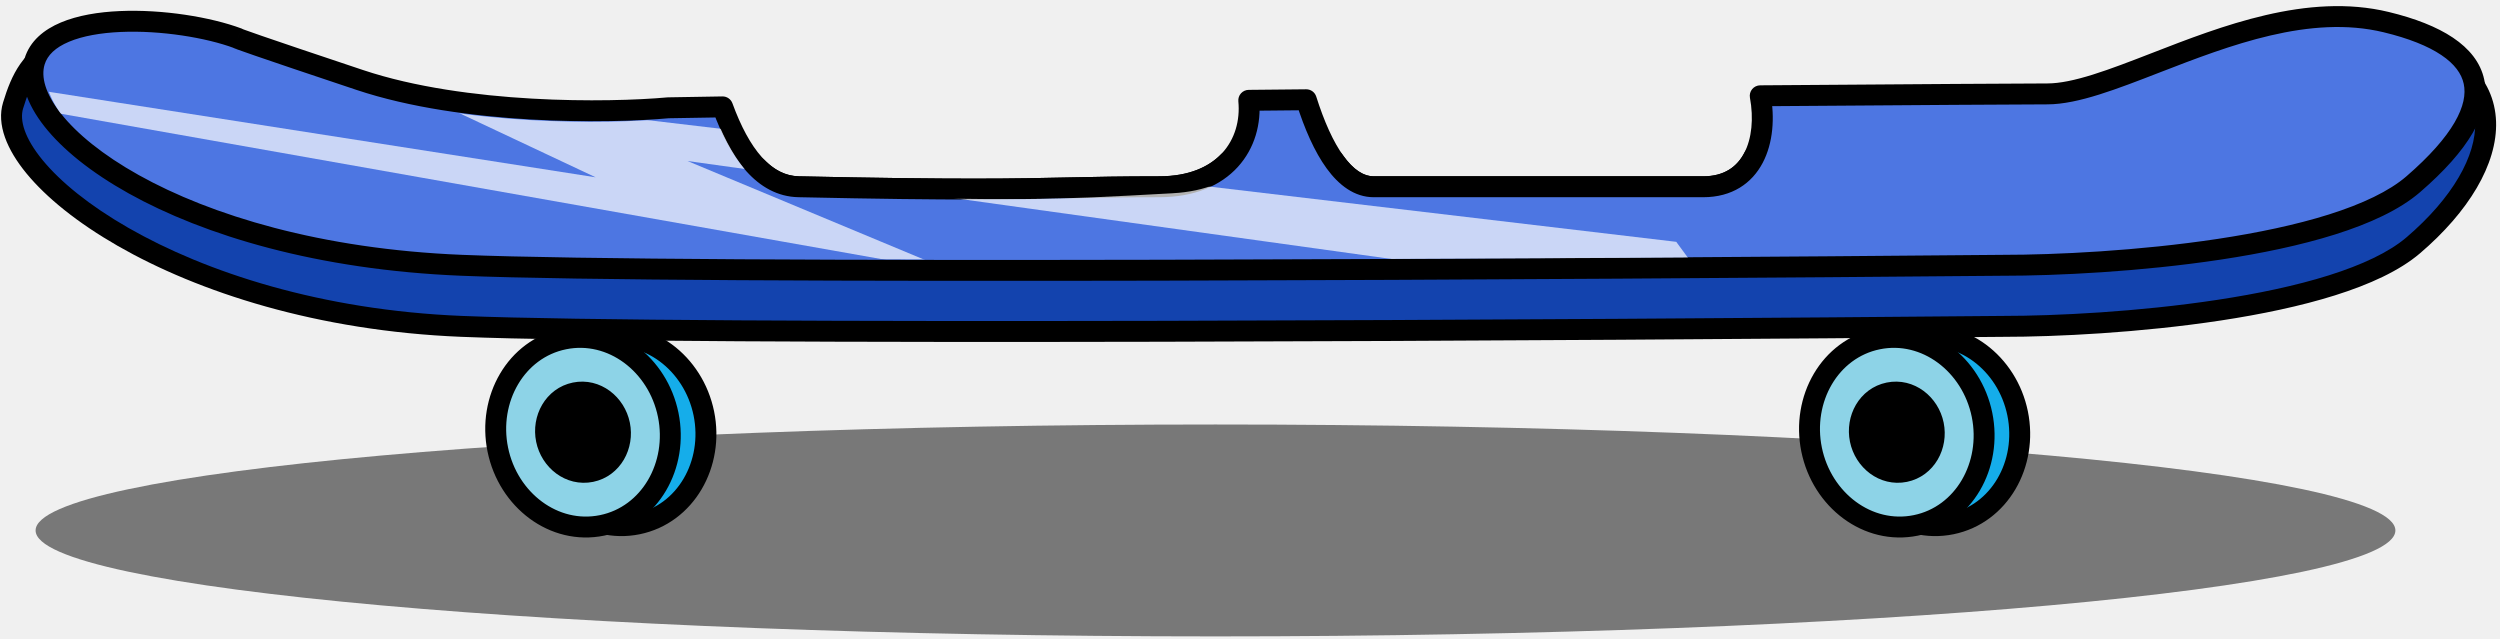
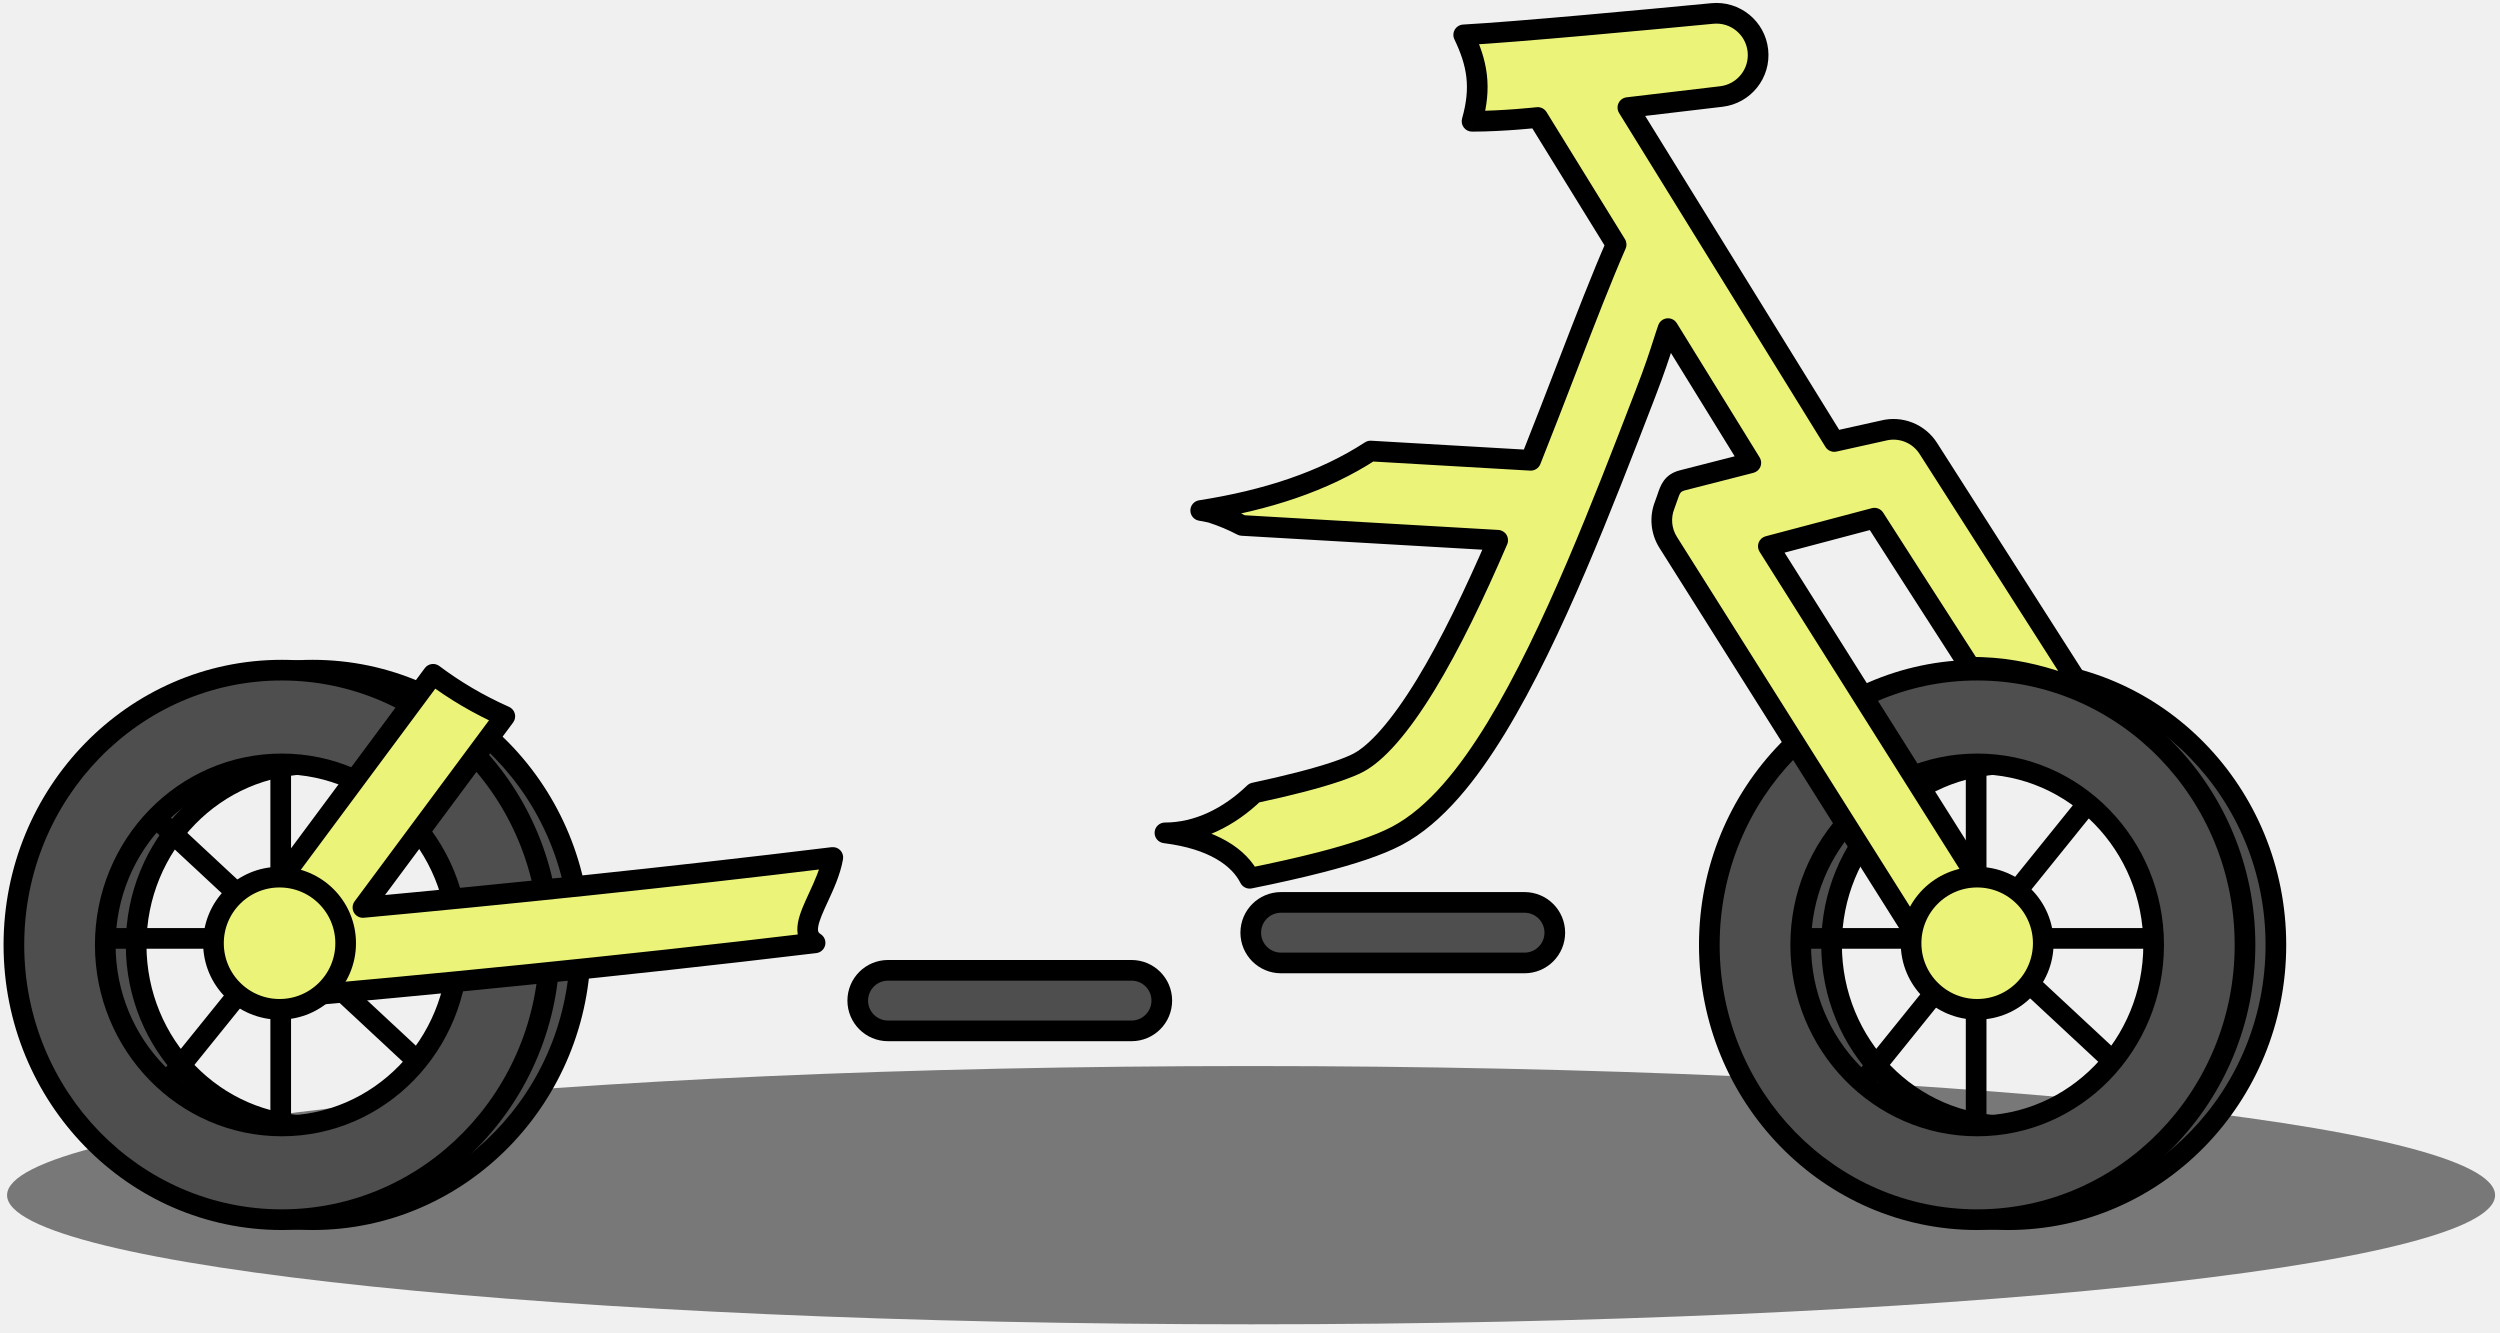
- <svg xmlns="http://www.w3.org/2000/svg" width="239" height="61" viewBox="0 0 239 61" fill="none">
-   <ellipse cx="116.201" cy="50.711" rx="112.798" ry="10.129" fill="black" fill-opacity="0.5" />
-   <path d="M186.559 50.094C191.148 49.157 193.87 44.347 192.885 39.522C191.9 34.698 187.51 31.34 182.92 32.278C178.33 33.215 175.608 38.025 176.594 42.85C177.579 47.674 181.969 51.032 186.559 50.094Z" fill="#15ADEA" stroke="black" stroke-width="2" />
-   <path d="M183.154 50.227C187.744 49.29 190.466 44.48 189.481 39.656C188.496 34.831 184.105 31.474 179.516 32.411C174.926 33.348 172.204 38.158 173.189 42.983C174.175 47.807 178.565 51.165 183.154 50.227Z" fill="#8DD3E7" stroke="black" stroke-width="2" />
-   <path d="M180.565 37.552C182.589 37.139 184.428 38.62 184.834 40.604C185.239 42.589 184.127 44.673 182.104 45.086C180.081 45.499 178.241 44.018 177.836 42.033C177.43 40.049 178.542 37.965 180.565 37.552Z" fill="black" stroke="black" stroke-width="2" />
-   <path d="M60.96 50.094C65.55 49.157 68.272 44.347 67.287 39.522C66.301 34.698 61.911 31.34 57.321 32.278C52.732 33.215 50.01 38.025 50.995 42.85C51.98 47.674 56.37 51.032 60.96 50.094Z" fill="#15ADEA" stroke="black" stroke-width="2" />
-   <path d="M57.555 50.227C62.145 49.29 64.867 44.48 63.881 39.656C62.896 34.831 58.506 31.474 53.916 32.411C49.327 33.348 46.604 38.158 47.59 42.983C48.575 47.807 52.965 51.165 57.555 50.227Z" fill="#8DD3E7" stroke="black" stroke-width="2" />
-   <path d="M54.966 37.552C56.989 37.139 58.829 38.62 59.234 40.605C59.639 42.589 58.528 44.673 56.504 45.086C54.481 45.499 52.642 44.019 52.236 42.034C51.831 40.049 52.943 37.965 54.966 37.552Z" fill="black" stroke="black" stroke-width="2" />
-   <path fill-rule="evenodd" clip-rule="evenodd" d="M72.382 16.005C69.393 16.051 66.549 16.098 63.882 16.145C58.24 16.656 44.304 17.236 34.404 13.488C29.635 11.682 27.3 10.282 24.815 8.79C23.311 7.888 21.752 6.953 19.564 5.874C5.302 1.724 2.804 4.953 1.249 10.09C-0.695 16.511 16.913 30.094 44.123 31.201C65.891 32.087 151.452 31.57 191.512 31.201C201.554 31.201 223.451 29.651 230.708 23.452C239.778 15.702 240.735 6.275 228.749 3.84C221.518 2.371 213.586 6.669 206.865 10.311C202.445 12.706 198.55 14.817 195.723 14.817C193.798 14.817 182.889 14.884 167.681 15.001C166.827 16.697 165.256 17.854 162.827 17.854H131.327C129.888 17.854 128.621 16.923 127.52 15.35C124.175 15.382 120.807 15.416 117.443 15.45C116.029 16.903 113.841 17.854 110.827 17.854C107.213 17.854 104.733 17.907 102.216 17.962C97.072 18.074 91.778 18.189 76.345 17.854C74.828 17.82 73.516 17.154 72.382 16.005Z" fill="#1343AE" />
-   <path d="M63.882 16.145L63.864 15.145C63.84 15.146 63.816 15.147 63.792 15.149L63.882 16.145ZM72.382 16.005L73.093 15.302C72.902 15.108 72.639 15.001 72.366 15.005L72.382 16.005ZM34.404 13.488L34.05 14.423L34.05 14.423L34.404 13.488ZM24.815 8.79L25.329 7.933L25.329 7.933L24.815 8.79ZM19.564 5.874L20.007 4.977C19.954 4.951 19.9 4.93 19.844 4.914L19.564 5.874ZM1.249 10.09L0.292 9.8L0.292 9.8L1.249 10.09ZM44.123 31.201L44.164 30.202L44.123 31.201ZM191.512 31.201L191.512 30.201L191.502 30.201L191.512 31.201ZM230.708 23.452L231.357 24.212L231.357 24.212L230.708 23.452ZM228.749 3.84L228.948 2.86L228.948 2.86L228.749 3.84ZM206.865 10.311L206.389 9.432L206.389 9.432L206.865 10.311ZM167.681 15.001L167.674 14.001C167.299 14.004 166.957 14.217 166.788 14.552L167.681 15.001ZM127.52 15.35L128.34 14.777C128.151 14.506 127.841 14.347 127.511 14.35L127.52 15.35ZM117.443 15.45L117.432 14.45C117.166 14.453 116.912 14.562 116.726 14.753L117.443 15.45ZM102.216 17.962L102.195 16.962L102.195 16.962L102.216 17.962ZM76.345 17.854L76.367 16.854L76.367 16.854L76.345 17.854ZM63.9 17.145C66.566 17.098 69.409 17.051 72.397 17.005L72.366 15.005C69.377 15.051 66.532 15.098 63.864 15.145L63.9 17.145ZM34.05 14.423C44.182 18.259 58.322 17.652 63.972 17.141L63.792 15.149C58.157 15.659 44.425 16.213 34.758 12.553L34.05 14.423ZM24.3 9.648C26.809 11.153 29.201 12.588 34.05 14.423L34.758 12.553C30.068 10.777 27.791 9.41 25.329 7.933L24.3 9.648ZM19.122 6.771C21.27 7.83 22.799 8.747 24.3 9.648L25.329 7.933C23.823 7.029 22.234 6.075 20.007 4.977L19.122 6.771ZM2.206 10.38C2.964 7.874 3.851 6.202 5.978 5.441C8.254 4.627 12.168 4.763 19.285 6.834L19.844 4.914C12.698 2.835 8.232 2.511 5.304 3.558C2.228 4.658 1.088 7.169 0.292 9.8L2.206 10.38ZM44.164 30.202C30.709 29.654 19.663 26.023 12.251 21.771C8.539 19.642 5.777 17.379 4.074 15.307C2.329 13.184 1.87 11.488 2.206 10.38L0.292 9.8C-0.345 11.903 0.668 14.312 2.529 16.576C4.431 18.891 7.407 21.298 11.255 23.506C18.963 27.927 30.326 31.64 44.082 32.2L44.164 30.202ZM191.502 30.201C151.427 30.57 65.9 31.086 44.164 30.202L44.082 32.2C65.883 33.087 151.477 32.57 191.521 32.201L191.502 30.201ZM230.058 22.691C228.395 24.112 225.817 25.322 222.634 26.324C219.469 27.32 215.792 28.086 212.004 28.662C204.427 29.816 196.493 30.201 191.512 30.201V32.201C196.572 32.201 204.608 31.811 212.305 30.64C216.153 30.054 219.939 29.269 223.234 28.232C226.512 27.2 229.392 25.891 231.357 24.212L230.058 22.691ZM228.55 4.82C231.431 5.405 233.429 6.391 234.707 7.576C235.966 8.742 236.571 10.139 236.625 11.688C236.734 14.863 234.506 18.891 230.058 22.691L231.357 24.212C235.979 20.263 238.764 15.702 238.624 11.619C238.552 9.537 237.716 7.637 236.067 6.108C234.437 4.598 232.06 3.492 228.948 2.86L228.55 4.82ZM207.341 11.19C210.714 9.363 214.311 7.416 217.955 6.099C221.599 4.783 225.189 4.137 228.55 4.82L228.948 2.86C225.078 2.074 221.086 2.842 217.276 4.218C213.466 5.594 209.737 7.617 206.389 9.432L207.341 11.19ZM195.723 15.817C197.353 15.817 199.192 15.216 201.099 14.377C203.024 13.53 205.142 12.382 207.341 11.19L206.389 9.432C204.168 10.635 202.128 11.739 200.294 12.546C198.442 13.361 196.92 13.817 195.723 13.817V15.817ZM167.689 16.001C182.899 15.884 193.803 15.817 195.723 15.817V13.817C193.794 13.817 182.88 13.884 167.674 14.001L167.689 16.001ZM166.788 14.552C166.1 15.918 164.869 16.854 162.827 16.854V18.854C165.642 18.854 167.555 17.476 168.574 15.451L166.788 14.552ZM162.827 16.854H131.327V18.854H162.827V16.854ZM131.327 16.854C130.368 16.854 129.363 16.239 128.34 14.777L126.701 15.923C127.879 17.607 129.409 18.854 131.327 18.854V16.854ZM117.453 16.45C120.817 16.416 124.185 16.382 127.53 16.35L127.511 14.35C124.165 14.382 120.797 14.416 117.432 14.45L117.453 16.45ZM116.726 14.753C115.535 15.977 113.624 16.854 110.827 16.854V18.854C114.057 18.854 116.523 17.829 118.159 16.148L116.726 14.753ZM110.827 16.854C107.202 16.854 104.712 16.908 102.195 16.962L102.238 18.962C104.753 18.907 107.225 18.854 110.827 18.854V16.854ZM102.195 16.962C97.065 17.074 91.784 17.189 76.367 16.854L76.324 18.853C91.77 19.189 97.08 19.074 102.238 18.962L102.195 16.962ZM76.367 16.854C75.162 16.828 74.085 16.307 73.093 15.302L71.67 16.707C72.947 18.001 74.495 18.814 76.324 18.853L76.367 16.854Z" fill="black" />
-   <path fill-rule="evenodd" clip-rule="evenodd" d="M69.08 10.218C67.284 10.247 65.548 10.276 63.882 10.306C58.24 10.816 44.445 11 34.404 7.649C24.363 4.297 22.447 3.596 22.744 3.664C17.107 1.563 4.862 0.741 3.308 5.878C1.364 12.299 16.913 24.255 44.123 25.362C65.891 26.247 151.452 25.731 191.512 25.362C201.554 25.362 223.486 23.852 230.708 17.612C239.806 9.75 237.949 4.491 228.116 2.114C220.722 0.326 212.75 3.418 206.066 6.01C202.004 7.586 198.416 8.977 195.723 8.977C193.824 8.977 183.174 9.043 168.278 9.157C169.059 13.396 167.595 17.854 162.827 17.854H131.327C128.553 17.854 126.417 14.395 124.879 9.536C123.05 9.554 121.216 9.572 119.382 9.591C119.776 13.764 117.077 17.854 110.827 17.854C107.213 17.854 104.733 17.907 102.216 17.962C97.072 18.074 91.778 18.189 76.345 17.854C73.05 17.782 70.722 14.721 69.08 10.218Z" fill="#4D76E2" />
-   <path d="M63.882 10.306L63.864 9.306C63.84 9.306 63.816 9.308 63.792 9.31L63.882 10.306ZM69.08 10.218L70.02 9.875C69.874 9.475 69.49 9.211 69.064 9.218L69.08 10.218ZM34.404 7.649L34.087 8.597L34.087 8.597L34.404 7.649ZM22.744 3.664L22.52 4.638C23.034 4.756 23.55 4.455 23.701 3.95C23.853 3.446 23.586 2.91 23.093 2.727L22.744 3.664ZM3.308 5.878L2.35 5.588L3.308 5.878ZM191.512 25.362L191.512 24.361L191.502 24.362L191.512 25.362ZM230.708 17.612L230.054 16.856L230.054 16.856L230.708 17.612ZM228.116 2.114L228.351 1.142L228.351 1.142L228.116 2.114ZM206.066 6.01L205.704 5.078L205.704 5.078L206.066 6.01ZM168.278 9.157L168.27 8.157C167.974 8.16 167.695 8.293 167.507 8.521C167.318 8.749 167.241 9.048 167.294 9.339L168.278 9.157ZM124.879 9.536L125.833 9.234C125.7 8.815 125.309 8.532 124.87 8.536L124.879 9.536ZM119.382 9.591L119.371 8.591C119.092 8.594 118.826 8.714 118.639 8.922C118.451 9.13 118.36 9.407 118.386 9.685L119.382 9.591ZM102.216 17.962L102.238 18.962L102.238 18.962L102.216 17.962ZM76.345 17.854L76.324 18.853L76.324 18.853L76.345 17.854ZM63.9 11.306C65.566 11.276 67.3 11.247 69.097 11.218L69.064 9.218C67.267 9.247 65.531 9.276 63.864 9.306L63.9 11.306ZM34.087 8.597C44.325 12.014 58.283 11.817 63.972 11.302L63.792 9.31C58.196 9.816 44.565 9.986 34.721 6.7L34.087 8.597ZM22.967 2.689C22.951 2.685 22.901 2.674 22.84 2.666C22.823 2.664 22.728 2.652 22.609 2.665C22.563 2.67 22.393 2.689 22.209 2.797C22.106 2.858 21.965 2.966 21.858 3.146C21.743 3.337 21.703 3.548 21.719 3.742C21.746 4.073 21.926 4.278 21.966 4.322C22.03 4.395 22.091 4.443 22.118 4.463C22.176 4.507 22.227 4.535 22.244 4.544C22.287 4.568 22.326 4.585 22.344 4.593C22.421 4.627 22.539 4.672 22.683 4.725C22.988 4.837 23.521 5.026 24.371 5.319C26.073 5.907 29.066 6.921 34.087 8.597L34.721 6.7C29.701 5.025 26.716 4.013 25.023 3.429C24.176 3.136 23.659 2.953 23.374 2.848C23.303 2.822 23.249 2.802 23.21 2.786C23.19 2.779 23.175 2.773 23.165 2.768C23.153 2.764 23.149 2.762 23.151 2.763C23.152 2.763 23.156 2.765 23.163 2.768C23.169 2.771 23.183 2.778 23.202 2.788C23.214 2.795 23.261 2.821 23.317 2.862C23.343 2.882 23.402 2.928 23.466 3C23.505 3.044 23.685 3.248 23.712 3.578C23.728 3.773 23.687 3.983 23.573 4.174C23.465 4.354 23.325 4.461 23.222 4.522C23.038 4.63 22.87 4.649 22.825 4.653C22.708 4.666 22.617 4.654 22.605 4.653C22.574 4.649 22.552 4.645 22.542 4.643C22.531 4.641 22.523 4.639 22.52 4.638L22.967 2.689ZM4.265 6.167C4.535 5.275 5.293 4.54 6.596 3.991C7.899 3.442 9.621 3.14 11.539 3.056C15.377 2.887 19.712 3.601 22.394 4.601L23.093 2.727C20.138 1.625 15.533 0.878 11.451 1.058C9.409 1.147 7.426 1.472 5.82 2.148C4.213 2.824 2.858 3.912 2.35 5.588L4.265 6.167ZM44.164 24.362C30.689 23.814 20.157 20.581 13.27 16.739C9.821 14.815 7.327 12.762 5.824 10.856C4.3 8.923 3.917 7.314 4.265 6.167L2.35 5.588C1.726 7.651 2.558 9.945 4.253 12.094C5.969 14.271 8.699 16.479 12.295 18.486C19.499 22.504 30.347 25.802 44.082 26.361L44.164 24.362ZM191.502 24.362C151.427 24.731 65.9 25.247 44.164 24.362L44.082 26.361C65.883 27.248 151.477 26.73 191.521 26.361L191.502 24.362ZM230.054 16.856C228.401 18.284 225.829 19.498 222.648 20.502C219.486 21.5 215.808 22.264 212.018 22.838C204.437 23.986 196.495 24.362 191.512 24.362V26.362C196.571 26.362 204.616 25.982 212.317 24.816C216.168 24.233 219.955 23.449 223.25 22.409C226.526 21.375 229.403 20.061 231.361 18.369L230.054 16.856ZM227.881 3.086C230.277 3.665 232.112 4.403 233.391 5.263C234.663 6.117 235.325 7.046 235.533 8.016C235.742 8.992 235.532 10.205 234.659 11.705C233.784 13.21 232.283 14.929 230.054 16.856L231.361 18.369C233.681 16.364 235.36 14.478 236.388 12.711C237.418 10.94 237.836 9.215 237.489 7.597C237.141 5.972 236.064 4.649 234.506 3.603C232.957 2.562 230.872 1.751 228.351 1.142L227.881 3.086ZM206.427 6.943C213.187 4.321 220.847 1.385 227.881 3.086L228.351 1.142C220.596 -0.734 212.314 2.514 205.704 5.078L206.427 6.943ZM195.723 9.977C197.223 9.977 198.908 9.593 200.68 9.039C202.459 8.482 204.405 7.727 206.427 6.943L205.704 5.078C203.665 5.869 201.785 6.597 200.082 7.13C198.371 7.666 196.917 7.977 195.723 7.977V9.977ZM168.285 10.157C183.184 10.043 193.829 9.977 195.723 9.977V7.977C193.819 7.977 183.164 8.043 168.27 8.157L168.285 10.157ZM167.294 9.339C167.658 11.313 167.477 13.242 166.748 14.63C166.054 15.95 164.834 16.854 162.827 16.854V18.854C165.587 18.854 167.484 17.529 168.518 15.56C169.518 13.659 169.679 11.24 169.261 8.976L167.294 9.339ZM162.827 16.854H131.327V18.854H162.827V16.854ZM131.327 16.854C130.402 16.854 129.436 16.284 128.448 14.928C127.467 13.582 126.588 11.619 125.833 9.234L123.926 9.838C124.709 12.312 125.667 14.508 126.832 16.106C127.989 17.694 129.478 18.854 131.327 18.854V16.854ZM119.392 10.591C121.226 10.572 123.06 10.554 124.889 10.536L124.87 8.536C123.04 8.554 121.206 8.572 119.371 8.591L119.392 10.591ZM118.386 9.685C118.561 11.532 118.048 13.306 116.857 14.614C115.674 15.912 113.726 16.854 110.827 16.854V18.854C114.177 18.854 116.704 17.751 118.335 15.961C119.957 14.18 120.597 11.824 120.377 9.497L118.386 9.685ZM110.827 16.854C107.202 16.854 104.712 16.908 102.195 16.962L102.238 18.962C104.753 18.907 107.225 18.854 110.827 18.854V16.854ZM102.195 16.962C97.065 17.074 91.784 17.189 76.367 16.854L76.324 18.853C91.77 19.189 97.08 19.074 102.238 18.962L102.195 16.962ZM76.367 16.854C75.062 16.825 73.901 16.216 72.837 15.03C71.757 13.826 70.819 12.067 70.02 9.875L68.141 10.56C68.983 12.871 70.029 14.895 71.348 16.365C72.682 17.853 74.333 18.81 76.324 18.853L76.367 16.854Z" fill="black" />
-   <mask id="mask0_1498_2456" style="mask-type:alpha" maskUnits="userSpaceOnUse" x="4" y="1" width="233" height="24">
-     <path opacity="0.7" fill-rule="evenodd" clip-rule="evenodd" d="M68.455 11.274C66.831 11.303 65.258 11.331 63.742 11.358C58.1 11.869 44.305 12.053 34.264 8.701C24.224 5.35 22.445 3.595 22.742 3.663C17.105 1.563 6.097 0.84 4.543 5.976C2.599 12.397 17.877 23.198 44.248 24.274C66.016 25.163 151.53 24.763 191.589 24.394C201.631 24.394 223.484 23.852 230.706 17.612C239.804 9.75 237.947 4.491 228.114 2.114C220.72 0.326 212.748 3.417 206.064 6.01C202.002 7.586 198.415 8.977 195.721 8.977C193.825 8.977 183.196 9.159 168.323 9.428C168.993 13.583 167.492 17.853 162.825 17.853H131.325C128.685 17.853 126.622 14.72 125.104 10.228C124 10.248 122.894 10.269 121.787 10.289C121.299 10.299 120.81 10.308 120.322 10.317C120.868 14.31 118.546 18.12 112.119 18.474L111.981 18.482L111.981 18.482C100.148 19.132 98.714 19.211 75.822 18.713C72.584 18.643 70.204 15.672 68.455 11.274Z" fill="#4D76E2" />
-   </mask>
-   <g mask="url(#mask0_1498_2456)">
-     <path d="M39.763 8.863L160.25 23.119L164.685 29.166L65.723 15.393L91.157 25.99L-31.129 4.329L-31.863 3.062L56.946 16.952L39.763 8.863Z" fill="white" />
-   </g>
+ <svg xmlns="http://www.w3.org/2000/svg" width="242" height="129" viewBox="0 0 242 129" fill="none">
+   <rect x="121.073" y="87.353" width="29.432" height="5.861" rx="2.93" fill="#4E4E4E" stroke="black" stroke-width="2" />
+   <ellipse cx="121.104" cy="115.693" rx="120.42" ry="12.5" fill="black" fill-opacity="0.5" />
+   <path fill-rule="evenodd" clip-rule="evenodd" d="M30.261 118.065C44.58 118.065 56.188 106.157 56.188 91.468C56.188 76.779 44.58 64.871 30.261 64.871C15.941 64.871 4.333 76.779 4.333 91.468C4.333 106.157 15.941 118.065 30.261 118.065ZM30.262 108.992C39.696 108.992 47.345 101.146 47.345 91.468C47.345 81.79 39.696 73.944 30.262 73.944C20.827 73.944 13.178 81.79 13.178 91.468C13.178 101.146 20.827 108.992 30.262 108.992Z" fill="#4E4E4E" />
+   <path d="M55.188 91.468C55.188 105.629 44.004 117.065 30.261 117.065V119.065C45.156 119.065 57.188 106.685 57.188 91.468H55.188ZM30.261 65.871C44.004 65.871 55.188 77.307 55.188 91.468H57.188C57.188 76.251 45.156 63.871 30.261 63.871V65.871ZM5.333 91.468C5.333 77.307 16.517 65.871 30.261 65.871V63.871C15.365 63.871 3.333 76.251 3.333 91.468H5.333ZM30.261 117.065C16.517 117.065 5.333 105.629 5.333 91.468H3.333C3.333 106.685 15.365 119.065 30.261 119.065V117.065ZM46.345 91.468C46.345 100.618 39.12 107.992 30.262 107.992V109.992C40.272 109.992 48.345 101.674 48.345 91.468H46.345ZM30.262 74.944C39.12 74.944 46.345 82.318 46.345 91.468H48.345C48.345 81.262 40.272 72.944 30.262 72.944V74.944ZM14.178 91.468C14.178 82.318 21.403 74.944 30.262 74.944V72.944C20.251 72.944 12.178 81.262 12.178 91.468H14.178ZM30.262 107.992C21.403 107.992 14.178 100.618 14.178 91.468H12.178C12.178 101.674 20.251 109.992 30.262 109.992V107.992Z" fill="black" />
+   <path fill-rule="evenodd" clip-rule="evenodd" d="M194.378 118.065C208.697 118.065 220.306 106.157 220.306 91.468C220.306 76.779 208.697 64.871 194.378 64.871C180.058 64.871 168.45 76.779 168.45 91.468C168.45 106.157 180.058 118.065 194.378 118.065ZM194.379 108.992C203.813 108.992 211.462 101.146 211.462 91.468C211.462 81.79 203.813 73.944 194.379 73.944C184.944 73.944 177.296 81.79 177.296 91.468C177.296 101.146 184.944 108.992 194.379 108.992Z" fill="#4E4E4E" />
+   <path d="M219.306 91.468C219.306 105.629 208.121 117.065 194.378 117.065V119.065C209.274 119.065 221.306 106.685 221.306 91.468H219.306ZM194.378 65.871C208.121 65.871 219.306 77.307 219.306 91.468H221.306C221.306 76.251 209.274 63.871 194.378 63.871V65.871ZM169.45 91.468C169.45 77.307 180.635 65.871 194.378 65.871V63.871C179.482 63.871 167.45 76.251 167.45 91.468H169.45ZM194.378 117.065C180.635 117.065 169.45 105.629 169.45 91.468H167.45C167.45 106.685 179.482 119.065 194.378 119.065V117.065ZM210.462 91.468C210.462 100.618 203.237 107.992 194.379 107.992V109.992C204.39 109.992 212.462 101.674 212.462 91.468H210.462ZM194.379 74.944C203.237 74.944 210.462 82.318 210.462 91.468H212.462C212.462 81.262 204.39 72.944 194.379 72.944V74.944ZM178.296 91.468C178.296 82.318 185.52 74.944 194.379 74.944V72.944C184.368 72.944 176.296 81.262 176.296 91.468H178.296ZM194.379 107.992C185.52 107.992 178.296 100.618 178.296 91.468H176.296C176.296 101.674 184.368 109.992 194.379 109.992V107.992Z" fill="black" />
+   <path d="M27.173 74.029V108.582M10.363 90.839H43.982M37.819 77.951L16.713 104.099M39.873 102.232L15.593 79.632" stroke="black" stroke-width="2" stroke-linecap="round" stroke-linejoin="round" />
+   <path d="M191.29 74.029V108.582M174.48 90.839H208.099M201.936 77.951L180.831 104.099M203.99 102.232L179.71 79.632" stroke="black" stroke-width="2" stroke-linecap="round" stroke-linejoin="round" />
+   <path fill-rule="evenodd" clip-rule="evenodd" d="M27.272 118.065C41.592 118.065 53.2 106.157 53.2 91.468C53.2 76.779 41.592 64.871 27.272 64.871C12.953 64.871 1.345 76.779 1.345 91.468C1.345 106.157 12.953 118.065 27.272 118.065ZM27.273 108.992C36.708 108.992 44.356 101.146 44.356 91.468C44.356 81.79 36.708 73.944 27.273 73.944C17.838 73.944 10.19 81.79 10.19 91.468C10.19 101.146 17.838 108.992 27.273 108.992Z" fill="#4E4E4E" />
+   <path d="M52.2 91.468C52.2 105.629 41.016 117.065 27.272 117.065V119.065C42.168 119.065 54.2 106.685 54.2 91.468H52.2ZM27.272 65.871C41.016 65.871 52.2 77.307 52.2 91.468H54.2C54.2 76.251 42.168 63.871 27.272 63.871V65.871ZM2.345 91.468C2.345 77.307 13.529 65.871 27.272 65.871V63.871C12.377 63.871 0.345 76.251 0.345 91.468H2.345ZM27.272 117.065C13.529 117.065 2.345 105.629 2.345 91.468H0.345C0.345 106.685 12.377 119.065 27.272 119.065V117.065ZM43.356 91.468C43.356 100.618 36.132 107.992 27.273 107.992V109.992C37.284 109.992 45.356 101.674 45.356 91.468H43.356ZM27.273 74.944C36.132 74.944 43.356 82.318 43.356 91.468H45.356C45.356 81.262 37.284 72.944 27.273 72.944V74.944ZM11.19 91.468C11.19 82.318 18.415 74.944 27.273 74.944V72.944C17.262 72.944 9.19 81.262 9.19 91.468H11.19ZM27.273 107.992C18.415 107.992 11.19 100.618 11.19 91.468H9.19C9.19 101.674 17.262 109.992 27.273 109.992V107.992Z" fill="black" />
+   <path fill-rule="evenodd" clip-rule="evenodd" d="M191.39 118.065C205.709 118.065 217.317 106.157 217.317 91.468C217.317 76.779 205.709 64.871 191.39 64.871C177.07 64.871 165.462 76.779 165.462 91.468C165.462 106.157 177.07 118.065 191.39 118.065ZM191.39 108.992C200.825 108.992 208.473 101.146 208.473 91.468C208.473 81.79 200.825 73.944 191.39 73.944C181.956 73.944 174.307 81.79 174.307 91.468C174.307 101.146 181.956 108.992 191.39 108.992Z" fill="#4E4E4E" />
+   <path d="M216.317 91.468C216.317 105.629 205.133 117.065 191.39 117.065V119.065C206.285 119.065 218.317 106.685 218.317 91.468H216.317ZM191.39 65.871C205.133 65.871 216.317 77.307 216.317 91.468H218.317C218.317 76.251 206.285 63.871 191.39 63.871V65.871ZM166.462 91.468C166.462 77.307 177.646 65.871 191.39 65.871V63.871C176.494 63.871 164.462 76.251 164.462 91.468H166.462ZM191.39 117.065C177.646 117.065 166.462 105.629 166.462 91.468H164.462C164.462 106.685 176.494 119.065 191.39 119.065V117.065ZM207.473 91.468C207.473 100.618 200.249 107.992 191.39 107.992V109.992C201.401 109.992 209.473 101.674 209.473 91.468H207.473ZM191.39 74.944C200.249 74.944 207.473 82.318 207.473 91.468H209.473C209.473 81.262 201.401 72.944 191.39 72.944V74.944ZM175.307 91.468C175.307 82.318 182.532 74.944 191.39 74.944V72.944C181.379 72.944 173.307 81.262 173.307 91.468H175.307ZM191.39 107.992C182.532 107.992 175.307 100.618 175.307 91.468H173.307C173.307 101.674 181.379 109.992 191.39 109.992V107.992Z" fill="black" />
+   <path fill-rule="evenodd" clip-rule="evenodd" d="M41.926 65.27L23.39 90.237C22.452 91.5 22.342 93.196 23.109 94.57C23.875 95.945 25.377 96.742 26.944 96.607C40.322 95.456 59.969 93.54 78.901 91.267C77.576 90.435 78.318 88.828 79.221 86.873C79.772 85.679 80.383 84.355 80.619 83C64.821 84.933 48.263 86.629 35.131 87.843L48.869 69.338C46.297 68.197 43.99 66.823 41.926 65.27ZM120.967 85.018C123.524 84.502 125.848 83.98 127.879 83.455C130.808 82.698 133.406 81.865 135.217 80.91C138.992 78.919 142.178 74.818 144.849 70.436C147.615 65.899 150.226 60.376 152.623 54.769C154.937 49.356 157.102 43.742 159.043 38.709L159.267 38.128C160.206 35.695 160.652 34.301 161.006 33.196L161.006 33.196L161.007 33.194L161.007 33.193C161.166 32.697 161.307 32.258 161.465 31.81L169.482 44.802L162.86 46.496C161.875 46.748 161.67 47.358 161.39 48.195C161.318 48.41 161.241 48.641 161.144 48.883C160.671 50.072 160.794 51.414 161.476 52.496L185.343 90.363C186.521 92.232 188.991 92.792 190.86 91.614C192.729 90.436 193.289 87.966 192.111 86.097L171.173 52.877L181.447 50.158C181.447 50.158 188.226 60.746 190.722 64.6C196.726 64.496 201.726 66.996 201.726 66.996L186.68 43.438C185.757 41.961 183.985 41.252 182.297 41.683L177.555 42.737L157.578 10.412L166.623 9.342C168.825 9.081 170.406 7.094 170.163 4.889C169.921 2.689 167.961 1.093 165.758 1.304C159.325 1.922 146.824 3.093 141.687 3.375C142.999 6.113 143.437 8.425 142.492 11.742C145.561 11.738 148.852 11.371 148.852 11.371L156.441 23.669C155.038 26.874 153.469 30.929 151.803 35.249L151.596 35.786L151.596 35.787L151.595 35.789L151.594 35.791C150.505 38.616 149.363 41.576 148.175 44.557L132.669 43.659C128.166 46.598 122.599 48.423 116.228 49.416C116.912 49.535 117.265 49.621 117.265 49.621C118.349 49.973 119.335 50.389 120.228 50.862L144.979 52.296C142.725 57.521 140.388 62.385 138.018 66.272C135.452 70.481 133.211 72.924 131.486 73.833C130.548 74.328 128.715 74.976 125.876 75.71C124.547 76.054 123.055 76.402 121.419 76.753C118.967 79.115 115.956 80.621 112.765 80.621C117.469 81.209 119.973 83.026 120.967 85.018Z" fill="#EBF479" />
+   <path d="M23.39 90.237L22.587 89.641H22.587L23.39 90.237ZM41.926 65.27L42.527 64.471C42.315 64.311 42.047 64.242 41.783 64.28C41.519 64.318 41.282 64.46 41.123 64.674L41.926 65.27ZM23.109 94.57L22.235 95.058L23.109 94.57ZM26.944 96.607L26.859 95.61H26.859L26.944 96.607ZM78.901 91.267L79.02 92.259C79.441 92.209 79.784 91.899 79.877 91.485C79.97 91.072 79.792 90.645 79.433 90.419L78.901 91.267ZM79.221 86.873L80.128 87.292H80.128L79.221 86.873ZM80.619 83L81.604 83.171C81.659 82.859 81.562 82.54 81.344 82.311C81.126 82.081 80.812 81.969 80.498 82.007L80.619 83ZM35.131 87.843L34.328 87.247C34.093 87.564 34.066 87.989 34.259 88.333C34.453 88.677 34.83 88.875 35.223 88.839L35.131 87.843ZM48.869 69.338L49.672 69.935C49.853 69.691 49.914 69.378 49.836 69.084C49.759 68.79 49.553 68.548 49.275 68.424L48.869 69.338ZM127.879 83.455L127.629 82.487H127.629L127.879 83.455ZM120.967 85.018L120.073 85.465C120.274 85.869 120.722 86.088 121.165 85.998L120.967 85.018ZM135.217 80.91L135.684 81.794L135.217 80.91ZM144.849 70.436L143.995 69.916L144.849 70.436ZM152.623 54.769L153.543 55.162V55.162L152.623 54.769ZM159.043 38.709L158.11 38.349L158.11 38.349L159.043 38.709ZM159.267 38.128L158.334 37.768L158.334 37.768L159.267 38.128ZM161.006 33.196L161.959 33.501C161.96 33.496 161.962 33.49 161.964 33.485L161.006 33.196ZM161.006 33.196L160.057 32.882C160.054 32.89 160.052 32.898 160.049 32.907L161.006 33.196ZM161.007 33.194L161.956 33.508C161.958 33.502 161.96 33.496 161.962 33.49L161.007 33.194ZM161.007 33.193L160.055 32.888L160.052 32.898L161.007 33.193ZM161.465 31.81L162.316 31.285C162.114 30.957 161.741 30.775 161.358 30.816C160.975 30.857 160.65 31.114 160.522 31.477L161.465 31.81ZM169.482 44.802L169.73 45.771C170.038 45.692 170.29 45.471 170.41 45.176C170.529 44.881 170.5 44.547 170.333 44.277L169.482 44.802ZM162.86 46.496L163.108 47.465L162.86 46.496ZM161.39 48.195L160.442 47.877V47.877L161.39 48.195ZM161.144 48.883L160.215 48.514V48.514L161.144 48.883ZM161.476 52.496L162.322 51.963V51.963L161.476 52.496ZM185.343 90.363L184.497 90.896L185.343 90.363ZM190.86 91.614L190.326 90.768V90.768L190.86 91.614ZM192.111 86.097L192.957 85.564L192.957 85.564L192.111 86.097ZM171.173 52.877L170.917 51.911C170.609 51.992 170.359 52.215 170.242 52.511C170.126 52.807 170.157 53.141 170.327 53.41L171.173 52.877ZM181.447 50.158L182.289 49.619C182.054 49.253 181.611 49.081 181.191 49.192L181.447 50.158ZM190.722 64.6L189.883 65.144C190.071 65.433 190.394 65.606 190.74 65.6L190.722 64.6ZM201.726 66.996L201.279 67.891C201.681 68.092 202.168 68 202.469 67.665C202.77 67.331 202.811 66.837 202.569 66.458L201.726 66.996ZM186.68 43.438L185.832 43.968L185.837 43.977L186.68 43.438ZM182.297 41.683L182.514 42.659C182.524 42.657 182.535 42.655 182.545 42.652L182.297 41.683ZM177.555 42.737L176.704 43.263C176.928 43.625 177.356 43.805 177.771 43.713L177.555 42.737ZM157.578 10.412L157.46 9.419C157.121 9.459 156.826 9.669 156.677 9.977C156.529 10.285 156.548 10.647 156.727 10.938L157.578 10.412ZM166.623 9.342L166.74 10.335L166.623 9.342ZM170.163 4.889L171.157 4.78V4.78L170.163 4.889ZM165.758 1.304L165.663 0.309V0.309L165.758 1.304ZM141.687 3.375L141.632 2.376C141.299 2.395 140.997 2.578 140.827 2.865C140.657 3.153 140.641 3.506 140.785 3.807L141.687 3.375ZM142.492 11.742L141.53 11.468C141.445 11.77 141.505 12.095 141.695 12.345C141.884 12.596 142.18 12.743 142.494 12.742L142.492 11.742ZM148.852 11.371L149.703 10.846C149.5 10.517 149.126 10.335 148.741 10.377L148.852 11.371ZM156.441 23.669L157.357 24.07C157.489 23.77 157.465 23.424 157.292 23.144L156.441 23.669ZM151.803 35.249L150.87 34.889L150.87 34.889L151.803 35.249ZM151.596 35.786L150.663 35.426C150.661 35.432 150.658 35.438 150.656 35.444L151.596 35.786ZM151.596 35.787L152.531 36.141L152.536 36.129L151.596 35.787ZM151.595 35.789L152.528 36.149L152.53 36.143L151.595 35.789ZM151.594 35.791L150.661 35.43L150.661 35.431L151.594 35.791ZM148.175 44.557L148.117 45.556C148.547 45.581 148.944 45.328 149.104 44.928L148.175 44.557ZM132.669 43.659L132.727 42.661C132.513 42.649 132.302 42.705 132.123 42.822L132.669 43.659ZM116.228 49.416L116.074 48.428C115.59 48.504 115.232 48.918 115.228 49.407C115.224 49.897 115.574 50.318 116.057 50.401L116.228 49.416ZM117.265 49.621L117.574 48.67C117.55 48.662 117.526 48.656 117.502 48.65L117.265 49.621ZM120.228 50.862L119.76 51.746C119.887 51.813 120.027 51.852 120.17 51.861L120.228 50.862ZM144.979 52.296L145.897 52.692C146.026 52.392 146.001 52.048 145.83 51.77C145.659 51.493 145.363 51.316 145.037 51.297L144.979 52.296ZM138.018 66.272L137.164 65.751L138.018 66.272ZM131.486 73.833L131.02 72.948H131.02L131.486 73.833ZM125.876 75.71L125.626 74.742H125.626L125.876 75.71ZM121.419 76.753L121.209 75.775C121.027 75.814 120.859 75.904 120.725 76.033L121.419 76.753ZM112.765 80.621V79.621C112.237 79.621 111.8 80.032 111.767 80.559C111.734 81.086 112.117 81.548 112.641 81.614L112.765 80.621ZM24.193 90.833L42.729 65.866L41.123 64.674L22.587 89.641L24.193 90.833ZM23.982 94.083C23.407 93.053 23.489 91.781 24.193 90.833L22.587 89.641C21.415 91.22 21.277 93.34 22.235 95.058L23.982 94.083ZM26.859 95.61C25.683 95.711 24.557 95.114 23.982 94.083L22.235 95.058C23.194 96.775 25.07 97.772 27.03 97.603L26.859 95.61ZM78.782 90.274C59.863 92.546 40.227 94.46 26.859 95.61L27.03 97.603C40.416 96.451 60.075 94.535 79.02 92.259L78.782 90.274ZM79.433 90.419C79.273 90.32 79.231 90.238 79.21 90.178C79.182 90.096 79.161 89.942 79.21 89.665C79.315 89.071 79.656 88.314 80.128 87.292L78.313 86.454C77.882 87.386 77.401 88.41 77.241 89.317C77.157 89.79 77.142 90.316 77.32 90.83C77.504 91.367 77.866 91.798 78.37 92.114L79.433 90.419ZM80.128 87.292C80.669 86.121 81.342 84.678 81.604 83.171L79.634 82.828C79.424 84.032 78.874 85.237 78.313 86.454L80.128 87.292ZM80.498 82.007C64.712 83.939 48.164 85.634 35.039 86.847L35.223 88.839C48.362 87.624 64.93 85.927 80.741 83.992L80.498 82.007ZM35.934 88.439L49.672 69.935L48.066 68.742L34.328 87.247L35.934 88.439ZM49.275 68.424C46.773 67.314 44.531 65.978 42.527 64.471L41.325 66.069C43.449 67.667 45.822 69.08 48.464 70.252L49.275 68.424ZM127.629 82.487C125.62 83.006 123.314 83.524 120.769 84.038L121.165 85.998C123.734 85.48 126.076 84.954 128.13 84.423L127.629 82.487ZM134.751 80.025C133.048 80.923 130.546 81.733 127.629 82.487L128.13 84.423C131.07 83.663 133.763 82.807 135.684 81.794L134.751 80.025ZM143.995 69.916C141.338 74.275 138.27 78.169 134.751 80.025L135.684 81.794C139.714 79.669 143.018 75.361 145.703 70.957L143.995 69.916ZM151.704 54.376C149.314 59.967 146.724 65.439 143.995 69.916L145.703 70.957C148.506 66.359 151.139 60.785 153.543 55.162L151.704 54.376ZM158.11 38.349C156.168 43.384 154.01 48.982 151.704 54.376L153.543 55.162C155.865 49.73 158.036 44.099 159.976 39.069L158.11 38.349ZM158.334 37.768L158.11 38.349L159.976 39.069L160.2 38.488L158.334 37.768ZM160.054 32.891C159.703 33.986 159.263 35.36 158.334 37.768L160.2 38.488C161.148 36.029 161.602 34.615 161.959 33.501L160.054 32.891ZM160.049 32.907L160.049 32.907L161.964 33.485L161.964 33.485L160.049 32.907ZM160.057 32.88L160.057 32.882L161.956 33.51L161.956 33.508L160.057 32.88ZM160.052 32.898L160.052 32.898L161.962 33.49L161.962 33.489L160.052 32.898ZM160.522 31.477C160.358 31.942 160.213 32.394 160.055 32.888L161.96 33.498C162.119 32.999 162.256 32.575 162.408 32.143L160.522 31.477ZM170.333 44.277L162.316 31.285L160.614 32.335L168.631 45.327L170.333 44.277ZM163.108 47.465L169.73 45.771L169.234 43.833L162.613 45.527L163.108 47.465ZM162.338 48.513C162.491 48.056 162.568 47.854 162.67 47.713C162.727 47.635 162.815 47.54 163.108 47.465L162.613 45.527C161.921 45.704 161.413 46.04 161.051 46.539C160.734 46.976 160.569 47.497 160.442 47.877L162.338 48.513ZM162.073 49.254C162.181 48.981 162.267 48.725 162.338 48.513L160.442 47.877C160.369 48.095 160.3 48.3 160.215 48.514L162.073 49.254ZM162.322 51.963C161.811 51.152 161.718 50.145 162.073 49.254L160.215 48.514C159.623 49.999 159.778 51.677 160.63 53.029L162.322 51.963ZM186.189 89.83L162.322 51.963L160.63 53.029L184.497 90.896L186.189 89.83ZM190.326 90.768C188.925 91.651 187.072 91.231 186.189 89.83L184.497 90.896C185.969 93.232 189.057 93.932 191.393 92.46L190.326 90.768ZM191.265 86.63C192.148 88.032 191.728 89.884 190.326 90.768L191.393 92.46C193.729 90.987 194.429 87.9 192.957 85.564L191.265 86.63ZM170.327 53.41L191.265 86.63L192.957 85.564L172.019 52.344L170.327 53.41ZM181.191 49.192L170.917 51.911L171.429 53.844L181.702 51.125L181.191 49.192ZM191.562 64.056C190.315 62.132 187.997 58.523 185.99 55.394C184.987 53.83 184.061 52.386 183.387 51.334C183.05 50.807 182.775 50.379 182.585 50.082C182.49 49.933 182.416 49.818 182.365 49.739C182.34 49.7 182.321 49.67 182.308 49.65C182.302 49.64 182.297 49.632 182.294 49.627C182.292 49.624 182.291 49.622 182.29 49.621C182.29 49.62 182.289 49.62 182.289 49.62C182.289 49.62 182.289 49.619 182.289 49.619C182.289 49.619 182.289 49.619 181.447 50.158C180.604 50.698 180.604 50.698 180.605 50.698C180.605 50.698 180.605 50.698 180.605 50.698C180.605 50.699 180.605 50.699 180.606 50.7C180.607 50.701 180.608 50.703 180.609 50.705C180.613 50.711 180.618 50.718 180.624 50.728C180.637 50.748 180.656 50.778 180.681 50.818C180.732 50.896 180.806 51.012 180.901 51.16C181.091 51.457 181.366 51.886 181.703 52.413C182.378 53.465 183.303 54.91 184.307 56.474C186.313 59.602 188.633 63.215 189.883 65.144L191.562 64.056ZM201.726 66.996C202.173 66.102 202.173 66.102 202.173 66.102C202.173 66.102 202.172 66.101 202.172 66.101C202.172 66.101 202.171 66.101 202.171 66.1C202.169 66.1 202.168 66.099 202.166 66.098C202.163 66.097 202.158 66.094 202.152 66.091C202.14 66.085 202.123 66.077 202.101 66.067C202.058 66.046 201.996 66.017 201.917 65.98C201.758 65.907 201.527 65.805 201.233 65.683C200.646 65.44 199.803 65.12 198.768 64.803C196.704 64.171 193.844 63.546 190.705 63.6L190.74 65.6C193.604 65.55 196.247 66.123 198.183 66.716C199.148 67.011 199.931 67.309 200.469 67.531C200.737 67.642 200.945 67.735 201.082 67.798C201.151 67.829 201.203 67.854 201.236 67.87C201.252 67.878 201.264 67.883 201.271 67.887C201.275 67.889 201.278 67.89 201.279 67.891C201.279 67.891 201.28 67.891 201.28 67.891C201.28 67.891 201.28 67.891 201.28 67.891C201.279 67.891 201.279 67.891 201.279 67.891C201.279 67.891 201.279 67.891 201.726 66.996ZM185.837 43.977L200.883 67.534L202.569 66.458L187.523 42.9L185.837 43.977ZM182.545 42.652C183.811 42.328 185.14 42.861 185.832 43.968L187.528 42.908C186.374 41.062 184.159 40.175 182.049 40.714L182.545 42.652ZM177.771 43.713L182.514 42.659L182.08 40.707L177.338 41.761L177.771 43.713ZM156.727 10.938L176.704 43.263L178.405 42.211L158.429 9.886L156.727 10.938ZM166.505 8.349L157.46 9.419L157.695 11.405L166.74 10.335L166.505 8.349ZM169.169 4.999C169.352 6.657 168.163 8.153 166.505 8.349L166.74 10.335C169.488 10.01 171.46 7.53 171.157 4.78L169.169 4.999ZM165.854 2.3C167.511 2.14 168.987 3.341 169.169 4.999L171.157 4.78C170.856 2.037 168.411 0.045 165.663 0.309L165.854 2.3ZM141.742 4.373C146.905 4.09 159.431 2.916 165.854 2.3L165.663 0.309C159.22 0.927 146.744 2.096 141.632 2.376L141.742 4.373ZM143.454 12.016C143.956 10.254 144.102 8.713 143.929 7.226C143.756 5.744 143.273 4.371 142.589 2.943L140.785 3.807C141.413 5.117 141.804 6.269 141.942 7.457C142.08 8.639 141.973 9.913 141.53 11.468L143.454 12.016ZM148.852 11.371C148.741 10.377 148.741 10.377 148.741 10.377C148.741 10.377 148.741 10.377 148.741 10.377C148.741 10.377 148.741 10.377 148.741 10.377C148.741 10.377 148.74 10.377 148.74 10.378C148.738 10.378 148.736 10.378 148.733 10.378C148.728 10.379 148.719 10.38 148.707 10.381C148.683 10.384 148.648 10.387 148.601 10.392C148.507 10.402 148.369 10.416 148.194 10.433C147.843 10.467 147.342 10.512 146.747 10.558C145.553 10.649 143.991 10.74 142.491 10.742L142.494 12.742C144.063 12.74 145.681 12.645 146.899 12.552C147.51 12.505 148.024 12.459 148.386 12.424C148.567 12.406 148.71 12.392 148.809 12.382C148.858 12.376 148.896 12.372 148.922 12.37C148.935 12.368 148.945 12.367 148.952 12.366C148.955 12.366 148.958 12.366 148.96 12.365C148.96 12.365 148.961 12.365 148.962 12.365C148.962 12.365 148.962 12.365 148.962 12.365C148.962 12.365 148.963 12.365 148.963 12.365C148.963 12.365 148.963 12.365 148.852 11.371ZM157.292 23.144L149.703 10.846L148.001 11.896L155.59 24.195L157.292 23.144ZM152.736 35.609C154.405 31.283 155.965 27.25 157.357 24.07L155.525 23.268C154.111 26.497 152.534 30.575 150.87 34.889L152.736 35.609ZM152.529 36.146L152.736 35.609L150.87 34.889L150.663 35.426L152.529 36.146ZM152.536 36.129L152.536 36.128L150.656 35.444L150.656 35.445L152.536 36.129ZM152.53 36.143L152.531 36.141L150.66 35.433L150.66 35.435L152.53 36.143ZM152.527 36.151L152.528 36.149L150.662 35.429L150.661 35.43L152.527 36.151ZM149.104 44.928C150.294 41.94 151.438 38.975 152.527 36.15L150.661 35.431C149.571 38.257 148.432 41.212 147.246 44.187L149.104 44.928ZM132.611 44.658L148.117 45.556L148.233 43.559L132.727 42.661L132.611 44.658ZM132.123 42.822C127.774 45.659 122.355 47.449 116.074 48.428L116.382 50.404C122.842 49.397 128.557 47.537 133.216 44.497L132.123 42.822ZM116.057 50.401C116.387 50.459 116.635 50.508 116.798 50.542C116.88 50.559 116.94 50.572 116.979 50.581C116.998 50.586 117.012 50.589 117.02 50.591C117.024 50.592 117.027 50.593 117.029 50.593C117.029 50.593 117.03 50.593 117.03 50.593C117.03 50.593 117.03 50.593 117.03 50.593C117.03 50.593 117.03 50.593 117.029 50.593C117.029 50.593 117.029 50.593 117.029 50.593C117.029 50.593 117.029 50.593 117.029 50.593C117.029 50.593 117.029 50.593 117.265 49.621C117.502 48.65 117.502 48.65 117.502 48.65C117.502 48.65 117.502 48.65 117.501 48.65C117.501 48.65 117.501 48.649 117.501 48.649C117.501 48.649 117.501 48.649 117.5 48.649C117.5 48.649 117.499 48.649 117.499 48.649C117.497 48.648 117.496 48.648 117.494 48.648C117.49 48.647 117.484 48.645 117.477 48.644C117.464 48.641 117.445 48.636 117.42 48.631C117.371 48.62 117.3 48.604 117.208 48.584C117.023 48.546 116.753 48.492 116.399 48.431L116.057 50.401ZM116.957 50.572C117.989 50.907 118.921 51.302 119.76 51.746L120.696 49.978C119.748 49.477 118.709 49.038 117.574 48.67L116.957 50.572ZM145.037 51.297L120.286 49.864L120.17 51.861L144.921 53.294L145.037 51.297ZM138.872 66.793C141.277 62.847 143.636 57.934 145.897 52.692L144.061 51.9C141.814 57.109 139.498 61.923 137.164 65.751L138.872 66.793ZM131.952 74.718C133.934 73.673 136.294 71.022 138.872 66.793L137.164 65.751C134.611 69.94 132.488 72.174 131.02 72.948L131.952 74.718ZM126.127 76.678C128.976 75.941 130.905 75.27 131.952 74.718L131.02 72.948C130.191 73.385 128.455 74.01 125.626 74.742L126.127 76.678ZM121.629 77.731C123.275 77.377 124.781 77.026 126.127 76.678L125.626 74.742C124.313 75.081 122.835 75.426 121.209 75.775L121.629 77.731ZM120.725 76.033C118.406 78.266 115.632 79.621 112.765 79.621V81.621C116.281 81.621 119.527 79.963 122.113 77.473L120.725 76.033ZM112.641 81.614C117.159 82.178 119.283 83.884 120.073 85.465L121.862 84.571C120.662 82.168 117.778 80.24 112.889 79.629L112.641 81.614Z" fill="black" />
+   <circle cx="27.062" cy="91.305" r="6.398" fill="#EBF479" stroke="black" stroke-width="2" />
+   <circle cx="191.39" cy="91.305" r="6.398" fill="#EBF479" stroke="black" stroke-width="2" />
+   <rect x="83.03" y="93.927" width="29.432" height="5.861" rx="2.93" fill="#4E4E4E" stroke="black" stroke-width="2" />
</svg>
